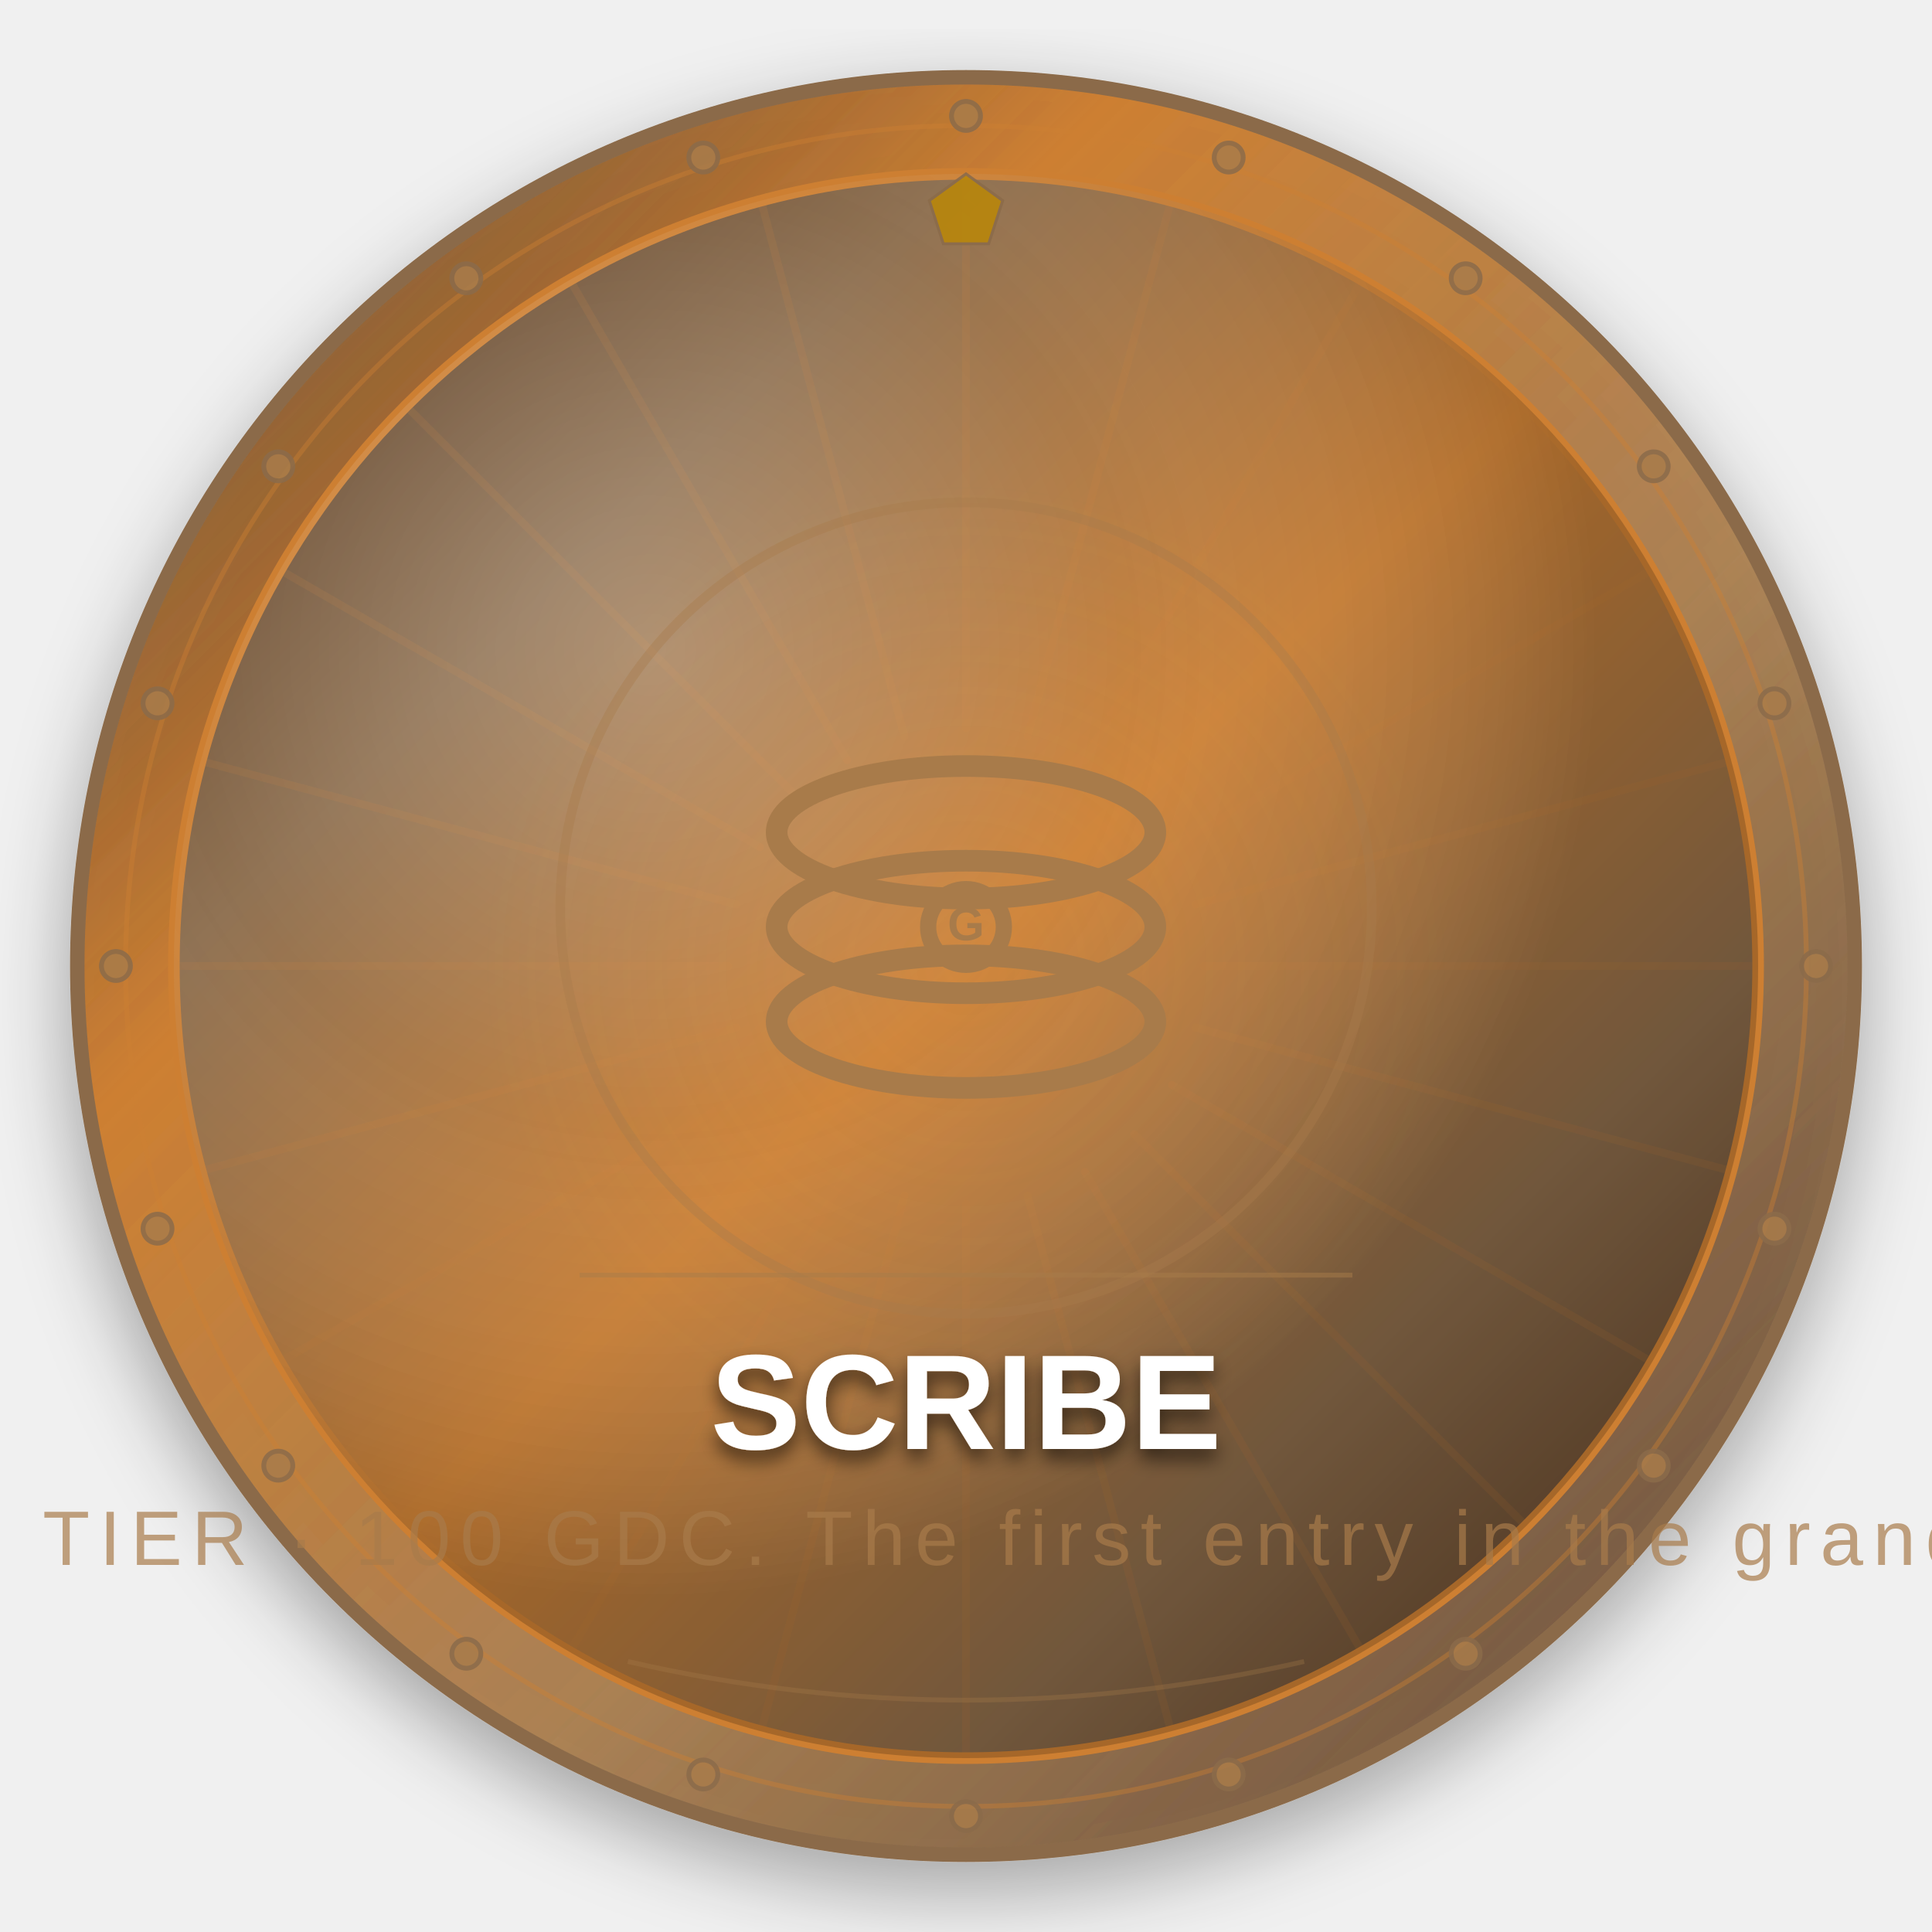
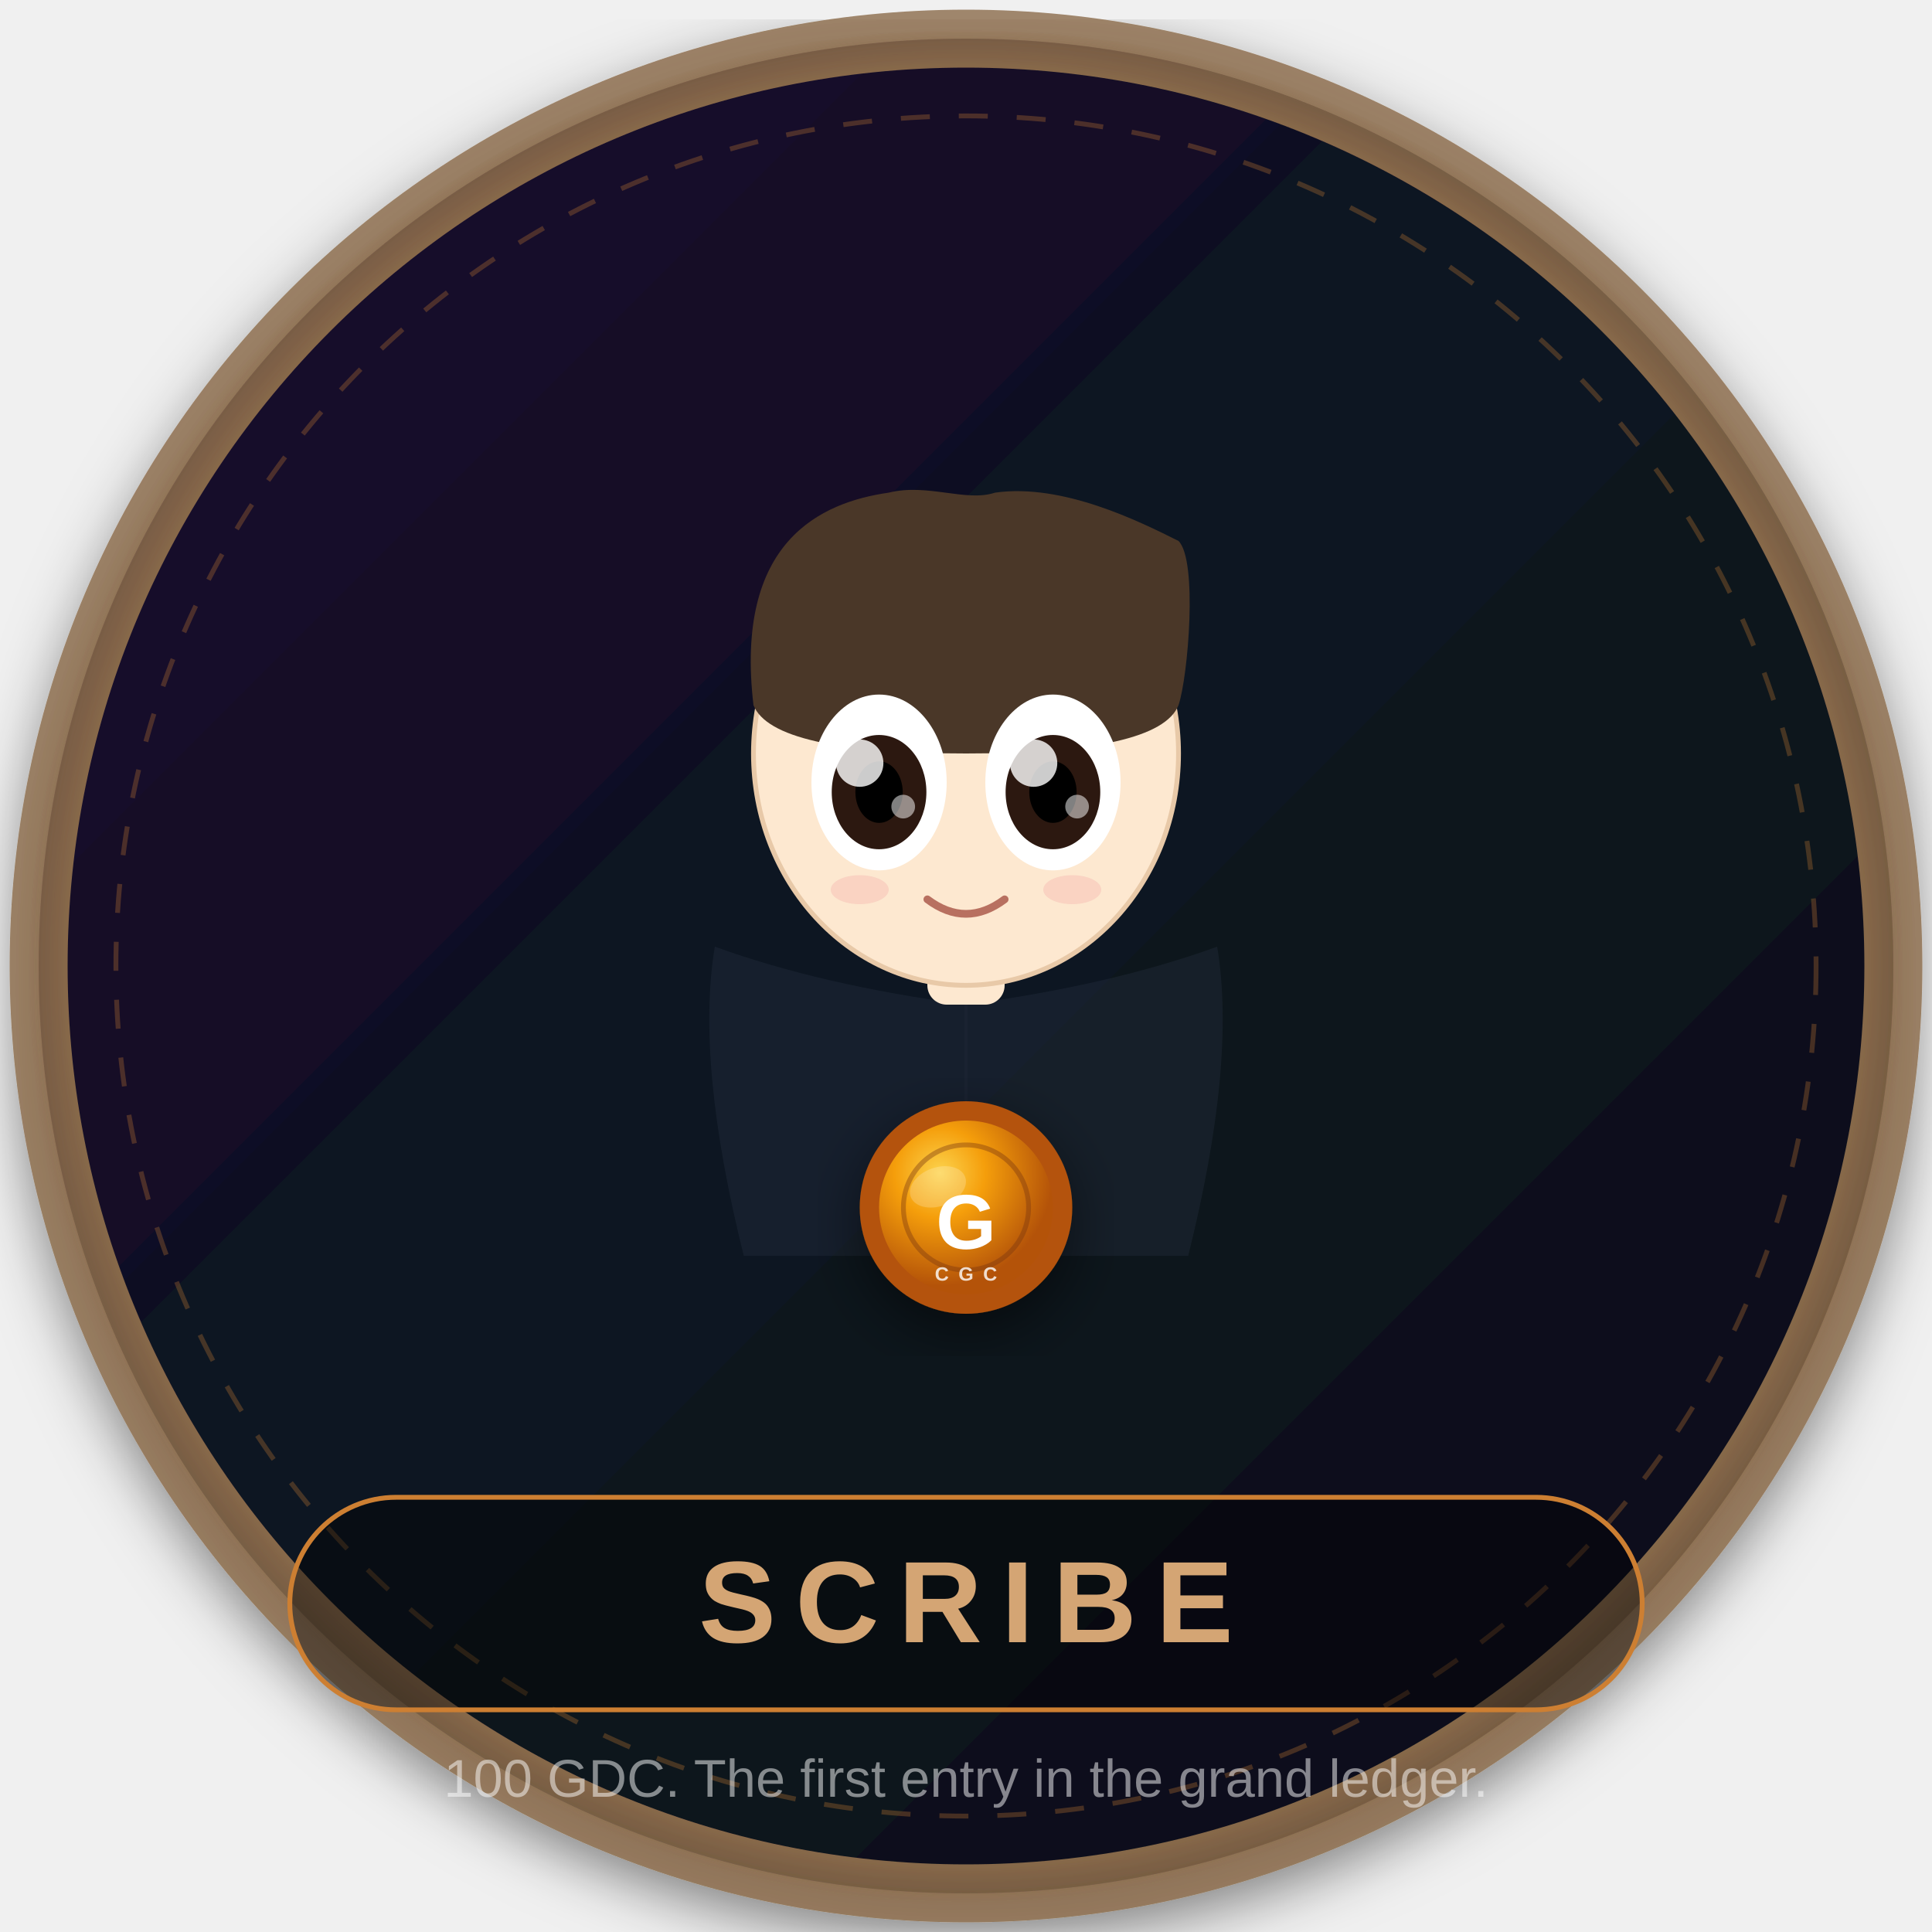
<svg xmlns="http://www.w3.org/2000/svg" viewBox="0 0 200 200" width="200" height="200">
  <defs>
-     <linearGradient id="b6" x1="0%" y1="0%" x2="100%" y2="100%">
-       <stop offset="0%" stop-color="#4A2F1A" />
-       <stop offset="25%" stop-color="#8B6B4A" />
-       <stop offset="50%" stop-color="#CD7F32" />
-       <stop offset="75%" stop-color="#8B6B4A" />
-       <stop offset="100%" stop-color="#4A2F1A" />
+     <radialGradient id="ring6" cx="50%" cy="50%" r="50%">
+       <stop offset="85%" stop-color="#CD7F32" />
+       <stop offset="95%" stop-color="#8B6B4A" />
+       <stop offset="100%" stop-color="#8B6B4A" stop-opacity="0.8" />
+     </radialGradient>
+     <radialGradient id="bg6" cx="50%" cy="45%" r="55%">
+       <stop offset="0%" stop-color="#1A2030" />
+       <stop offset="100%" stop-color="#0A0E18" />
+     </radialGradient>
+     <filter id="sh" x="-20%" y="-20%" width="140%" height="140%">
+       <feDropShadow dx="0" dy="2" stdDeviation="3" flood-color="#000" flood-opacity="0.5" />
+     </filter>
+     <filter id="glow">
+       <feGaussianBlur stdDeviation="3" result="blur" />
+       <feMerge>
+         <feMergeNode in="blur" />
+         <feMergeNode in="SourceGraphic" />
+       </feMerge>
+     </filter>
+     <linearGradient id="gdcBg6" x1="0%" y1="0%" x2="100%" y2="100%">
+       <stop offset="0%" stop-color="#1A0A30" />
+       <stop offset="50%" stop-color="#0E1420" />
+       <stop offset="100%" stop-color="#0A0E1A" />
    </linearGradient>
-     <linearGradient id="r6" x1="0%" y1="0%" x2="100%" y2="100%">
-       <stop offset="0%" stop-color="#4A2F1A" stop-opacity="0.8" />
-       <stop offset="30%" stop-color="#CD7F32" stop-opacity="1" />
-       <stop offset="60%" stop-color="#A87B4A" stop-opacity="0.9" />
-       <stop offset="100%" stop-color="#4A2F1A" stop-opacity="0.8" />
-     </linearGradient>
-     <radialGradient id="s6" cx="30%" cy="30%" r="60%">
-       <stop offset="0%" stop-color="#fff" stop-opacity="0.24" />
-       <stop offset="50%" stop-color="#fff" stop-opacity="0.05" />
-       <stop offset="100%" stop-color="#000" stop-opacity="0.19" />
-     </radialGradient>
-     <radialGradient id="c6" cx="50%" cy="50%" r="50%">
-       <stop offset="0%" stop-color="#CD7F32" stop-opacity="0.12" />
-       <stop offset="100%" stop-color="#CD7F32" stop-opacity="0" />
-     </radialGradient>
-     <filter id="sh6" x="-30%" y="-30%" width="160%" height="160%">
-       <feDropShadow dx="0" dy="3" stdDeviation="4" flood-color="#000" flood-opacity="0.35" />
-     </filter>
  </defs>
-   <circle cx="100" cy="100" r="92" fill="url(#r6)" stroke="#8B6B4A" stroke-width="1.5" filter="url(#sh6)" />
-   <circle cx="100" cy="100" r="87" fill="none" stroke="#CD7F32" stroke-width="0.5" opacity="0.4" />
-   <circle cx="100" cy="100" r="82" fill="url(#b6)" stroke="#CD7F32" stroke-width="1.2" />
-   <line x1="124.6" y1="100" x2="182" y2="100" stroke="#CD7F32" stroke-width="0.8" opacity="0.14" stroke-linecap="round" />
-   <line x1="123.762" y1="106.367" x2="179.206" y2="121.223" stroke="#CD7F32" stroke-width="0.8" opacity="0.14" stroke-linecap="round" />
-   <line x1="121.304" y1="112.3" x2="171.014" y2="141" stroke="#CD7F32" stroke-width="0.8" opacity="0.14" stroke-linecap="round" />
-   <line x1="117.395" y1="117.395" x2="157.983" y2="157.983" stroke="#CD7F32" stroke-width="0.8" opacity="0.14" stroke-linecap="round" />
-   <line x1="112.3" y1="121.304" x2="141" y2="171.014" stroke="#CD7F32" stroke-width="0.8" opacity="0.14" stroke-linecap="round" />
-   <line x1="106.367" y1="123.762" x2="121.223" y2="179.206" stroke="#CD7F32" stroke-width="0.8" opacity="0.14" stroke-linecap="round" />
-   <line x1="100" y1="124.6" x2="100" y2="182" stroke="#CD7F32" stroke-width="0.8" opacity="0.14" stroke-linecap="round" />
-   <line x1="93.633" y1="123.762" x2="78.777" y2="179.206" stroke="#CD7F32" stroke-width="0.8" opacity="0.14" stroke-linecap="round" />
-   <line x1="87.7" y1="121.304" x2="59" y2="171.014" stroke="#CD7F32" stroke-width="0.8" opacity="0.14" stroke-linecap="round" />
-   <line x1="82.605" y1="117.395" x2="42.017" y2="157.983" stroke="#CD7F32" stroke-width="0.8" opacity="0.14" stroke-linecap="round" />
-   <line x1="78.696" y1="112.3" x2="28.986" y2="141" stroke="#CD7F32" stroke-width="0.8" opacity="0.14" stroke-linecap="round" />
-   <line x1="76.238" y1="106.367" x2="20.794" y2="121.223" stroke="#CD7F32" stroke-width="0.8" opacity="0.14" stroke-linecap="round" />
-   <line x1="75.4" y1="100" x2="18" y2="100" stroke="#CD7F32" stroke-width="0.8" opacity="0.14" stroke-linecap="round" />
-   <line x1="76.238" y1="93.633" x2="20.794" y2="78.777" stroke="#CD7F32" stroke-width="0.8" opacity="0.14" stroke-linecap="round" />
-   <line x1="78.696" y1="87.7" x2="28.986" y2="59" stroke="#CD7F32" stroke-width="0.8" opacity="0.14" stroke-linecap="round" />
-   <line x1="82.605" y1="82.605" x2="42.017" y2="42.017" stroke="#CD7F32" stroke-width="0.8" opacity="0.14" stroke-linecap="round" />
-   <line x1="87.7" y1="78.696" x2="59" y2="28.986" stroke="#CD7F32" stroke-width="0.8" opacity="0.14" stroke-linecap="round" />
-   <line x1="93.633" y1="76.238" x2="78.777" y2="20.794" stroke="#CD7F32" stroke-width="0.8" opacity="0.14" stroke-linecap="round" />
-   <line x1="100" y1="75.4" x2="100" y2="18" stroke="#CD7F32" stroke-width="0.8" opacity="0.14" stroke-linecap="round" />
-   <line x1="106.367" y1="76.238" x2="121.223" y2="20.794" stroke="#CD7F32" stroke-width="0.8" opacity="0.14" stroke-linecap="round" />
-   <line x1="112.3" y1="78.696" x2="141" y2="28.986" stroke="#CD7F32" stroke-width="0.8" opacity="0.14" stroke-linecap="round" />
-   <line x1="117.395" y1="82.605" x2="157.983" y2="42.017" stroke="#CD7F32" stroke-width="0.8" opacity="0.14" stroke-linecap="round" />
-   <line x1="121.304" y1="87.7" x2="171.014" y2="59" stroke="#CD7F32" stroke-width="0.8" opacity="0.14" stroke-linecap="round" />
-   <line x1="123.762" y1="93.633" x2="179.206" y2="78.777" stroke="#CD7F32" stroke-width="0.8" opacity="0.14" stroke-linecap="round" />
-   <circle cx="100" cy="100" r="50" fill="url(#c6)" />
-   <circle cx="100" cy="100" r="82" fill="url(#s6)" />
-   <circle cx="100" cy="12" r="1.5" fill="#A87B4A" stroke="#8B6B4A" stroke-width="0.5" opacity="0.85" />
-   <circle cx="127.193" cy="16.307" r="1.5" fill="#A87B4A" stroke="#8B6B4A" stroke-width="0.5" opacity="0.85" />
-   <circle cx="151.725" cy="28.807" r="1.5" fill="#A87B4A" stroke="#8B6B4A" stroke-width="0.5" opacity="0.85" />
-   <circle cx="171.193" cy="48.275" r="1.5" fill="#A87B4A" stroke="#8B6B4A" stroke-width="0.5" opacity="0.85" />
-   <circle cx="183.693" cy="72.807" r="1.5" fill="#A87B4A" stroke="#8B6B4A" stroke-width="0.5" opacity="0.85" />
-   <circle cx="188" cy="100" r="1.5" fill="#A87B4A" stroke="#8B6B4A" stroke-width="0.5" opacity="0.85" />
-   <circle cx="183.693" cy="127.193" r="1.5" fill="#A87B4A" stroke="#8B6B4A" stroke-width="0.5" opacity="0.85" />
-   <circle cx="171.193" cy="151.725" r="1.5" fill="#A87B4A" stroke="#8B6B4A" stroke-width="0.5" opacity="0.85" />
-   <circle cx="151.725" cy="171.193" r="1.5" fill="#A87B4A" stroke="#8B6B4A" stroke-width="0.5" opacity="0.85" />
-   <circle cx="127.193" cy="183.693" r="1.5" fill="#A87B4A" stroke="#8B6B4A" stroke-width="0.5" opacity="0.85" />
-   <circle cx="100" cy="188" r="1.5" fill="#A87B4A" stroke="#8B6B4A" stroke-width="0.5" opacity="0.85" />
-   <circle cx="72.807" cy="183.693" r="1.5" fill="#A87B4A" stroke="#8B6B4A" stroke-width="0.5" opacity="0.85" />
-   <circle cx="48.275" cy="171.193" r="1.5" fill="#A87B4A" stroke="#8B6B4A" stroke-width="0.5" opacity="0.85" />
-   <circle cx="28.807" cy="151.725" r="1.5" fill="#A87B4A" stroke="#8B6B4A" stroke-width="0.5" opacity="0.85" />
-   <circle cx="16.307" cy="127.193" r="1.5" fill="#A87B4A" stroke="#8B6B4A" stroke-width="0.5" opacity="0.85" />
-   <circle cx="12" cy="100" r="1.5" fill="#A87B4A" stroke="#8B6B4A" stroke-width="0.5" opacity="0.85" />
-   <circle cx="16.307" cy="72.807" r="1.5" fill="#A87B4A" stroke="#8B6B4A" stroke-width="0.5" opacity="0.85" />
-   <circle cx="28.807" cy="48.275" r="1.5" fill="#A87B4A" stroke="#8B6B4A" stroke-width="0.5" opacity="0.85" />
-   <circle cx="48.275" cy="28.807" r="1.5" fill="#A87B4A" stroke="#8B6B4A" stroke-width="0.5" opacity="0.85" />
-   <circle cx="72.807" cy="16.307" r="1.5" fill="#A87B4A" stroke="#8B6B4A" stroke-width="0.5" opacity="0.85" />
-   <polygon points="100,18 103.804,20.764 102.351,25.236 97.649,25.236 96.196,20.764" fill="#B8860B" stroke="#8B6B4A" stroke-width="0.3" opacity="0.9" />
-   <circle cx="100" cy="94" r="42" fill="none" stroke="#A87B4A" stroke-width="1" opacity="0.4" />
-   <g>
-     <g transform="translate(100,94)">
-       <ellipse cx="0" cy="-7.84" rx="19.6" ry="6.86" fill="none" stroke="#A87B4A" stroke-width="2.24" />
-       <ellipse cx="0" cy="1.96" rx="19.6" ry="6.86" fill="none" stroke="#A87B4A" stroke-width="2.24" />
-       <ellipse cx="0" cy="11.76" rx="19.6" ry="6.86" fill="none" stroke="#A87B4A" stroke-width="2.24" />
-       <circle cx="0" cy="1.96" r="3.92" fill="none" stroke="#A87B4A" stroke-width="1.68" />
-       <text x="0" y="3.332" text-anchor="middle" font-size="4.9" fill="#A87B4A" font-weight="bold" font-family="Arial">G</text>
-     </g>
+   <circle cx="100" cy="100" r="96" fill="url(#gdcBg6)" stroke="url(#ring6)" stroke-width="6" filter="url(#sh)" />
+   <circle cx="100" cy="100" r="88" fill="none" stroke="#CD7F32" stroke-width="0.5" opacity="0.3" stroke-dasharray="3 3" />
+   <rect x="85" y="55" width="30" height="22" rx="2" fill="none" stroke="#CD7F32" stroke-width="0.5" opacity="0.1" />
+   <line x1="100" y1="55" x2="100" y2="77" stroke="#CD7F32" stroke-width="0.3" opacity="0.1" />
+   <path d="M74,98 Q72,110 77,130 L123,130 Q128,110 126,98 Q115,102 100,104 Q85,102 74,98Z" fill="#2D3748" opacity="0.3" />
+   <path d="M100,102 L100,130" stroke="#2D3748" stroke-width="0.3" opacity="0.15" />
+   <rect x="96" y="96" width="8" height="8" rx="2" fill="#FDE8D0" />
+   <ellipse cx="100" cy="78" rx="22" ry="24" fill="#FDE8D0" stroke="#E8C9A8" stroke-width="0.5" />
+   <path d="M78,73 C76,56 85,52 92,51 C96,50 100,52 103,51 C110,50 118,54 122,56 C124,58 123,70 122,73 Q120,78 100,78 Q80,78 78,73Z" fill="#4A3728" />
+   <path d="M92,51 L90,58 L94,56Z" fill="#4A3728" />
+   <path d="M105,51 L110,58 L106,56Z" fill="#4A3728" />
+   <ellipse cx="91" cy="81" rx="7" ry="9.1" fill="#fff" />
+   <ellipse cx="109" cy="81" rx="7" ry="9.1" fill="#fff" />
+   <ellipse cx="91" cy="82" rx="4.9" ry="5.915" fill="#2C1810" />
+   <ellipse cx="109" cy="82" rx="4.9" ry="5.915" fill="#2C1810" />
+   <ellipse cx="91" cy="82" rx="2.45" ry="3.185" fill="#000" />
+   <ellipse cx="109" cy="82" rx="2.45" ry="3.185" fill="#000" />
+   <circle cx="89" cy="79" r="2.45" fill="#fff" opacity="0.8" />
+   <circle cx="107" cy="79" r="2.45" fill="#fff" opacity="0.8" />
+   <circle cx="93.5" cy="83.5" r="1.225" fill="#fff" opacity="0.5" />
+   <circle cx="111.5" cy="83.5" r="1.225" fill="#fff" opacity="0.5" />
+   <path d="M84,68.9 Q91,66.9 98,68.9" fill="none" stroke="#4A3728" stroke-width="1.2" stroke-linecap="round" />
+   <path d="M102,68.9 Q109,66.9 116,68.9" fill="none" stroke="#4A3728" stroke-width="1.2" stroke-linecap="round" />
+   <path d="M96,93.1 Q100,96.1 104,93.1" fill="none" stroke="#B87060" stroke-width="0.8" stroke-linecap="round" />
+   <ellipse cx="89" cy="92.1" rx="3" ry="1.5" fill="#F0A0A0" opacity="0.3" />
+   <ellipse cx="111" cy="92.1" rx="3" ry="1.5" fill="#F0A0A0" opacity="0.3" />
+   <g transform="translate(100,125)">
+     <defs>
+       <radialGradient id="cg100_125" cx="35%" cy="30%" r="65%">
+         <stop offset="0%" stop-color="#fcd34d" />
+         <stop offset="40%" stop-color="#f59e0b" />
+         <stop offset="100%" stop-color="#b45309" />
+       </radialGradient>
+     </defs>
+     <circle cx="0" cy="0" r="11" fill="#b45309" filter="url(#sh)" />
+     <circle cx="0" cy="0" r="9" fill="url(#cg100_125)" />
+     <circle cx="0" cy="0" r="6.48" fill="none" stroke="rgba(120,53,15,0.4)" stroke-width="0.5" />
+     <text x="0" y="2" text-anchor="middle" dominant-baseline="middle" font-family="Arial,sans-serif" font-weight="bold" font-size="8" fill="#fff">G</text>
+     <text x="0" y="7" text-anchor="middle" dominant-baseline="middle" font-family="Arial,sans-serif" font-weight="bold" font-size="2" fill="rgba(255,255,255,0.8)" letter-spacing="1">CGC</text>
+     <ellipse cx="-2" cy="-3" rx="3" ry="2" transform="rotate(-20)" fill="rgba(255,255,255,0.2)" />
  </g>
-   <line x1="60" y1="132" x2="140" y2="132" stroke="#A87B4A" stroke-width="0.5" opacity="0.5" />
-   <text x="100" y="150" text-anchor="middle" font-size="14" font-weight="bold" fill="#fff" font-family="Arial,sans-serif" filter="drop-shadow(0 1px 1px rgba(0,0,0,0.6))">SCRIBE</text>
-   <text x="100" y="162" text-anchor="middle" font-size="8" fill="#A87B4A" opacity="0.7" font-family="Arial,sans-serif" letter-spacing="1">BRONZE TIER · 100 GDC. The first entry in the grand ledger.</text>
-   <path d="M65 172 Q100 180 135 172" fill="none" stroke="#A87B4A" stroke-width="0.5" opacity="0.3" />
+   <rect x="30" y="155" width="140" height="22" rx="11" fill="rgba(0,0,0,0.4)" stroke="#CD7F32" stroke-width="0.5" />
+   <text x="100" y="170" text-anchor="middle" font-size="12" font-weight="bold" fill="#D4A574" font-family="Arial,sans-serif" letter-spacing="2">SCRIBE</text>
+   <text x="100" y="186" text-anchor="middle" font-size="5.5" fill="rgba(255,255,255,0.5)" font-family="Arial,sans-serif">100 GDC. The first entry in the grand ledger.</text>
</svg>
